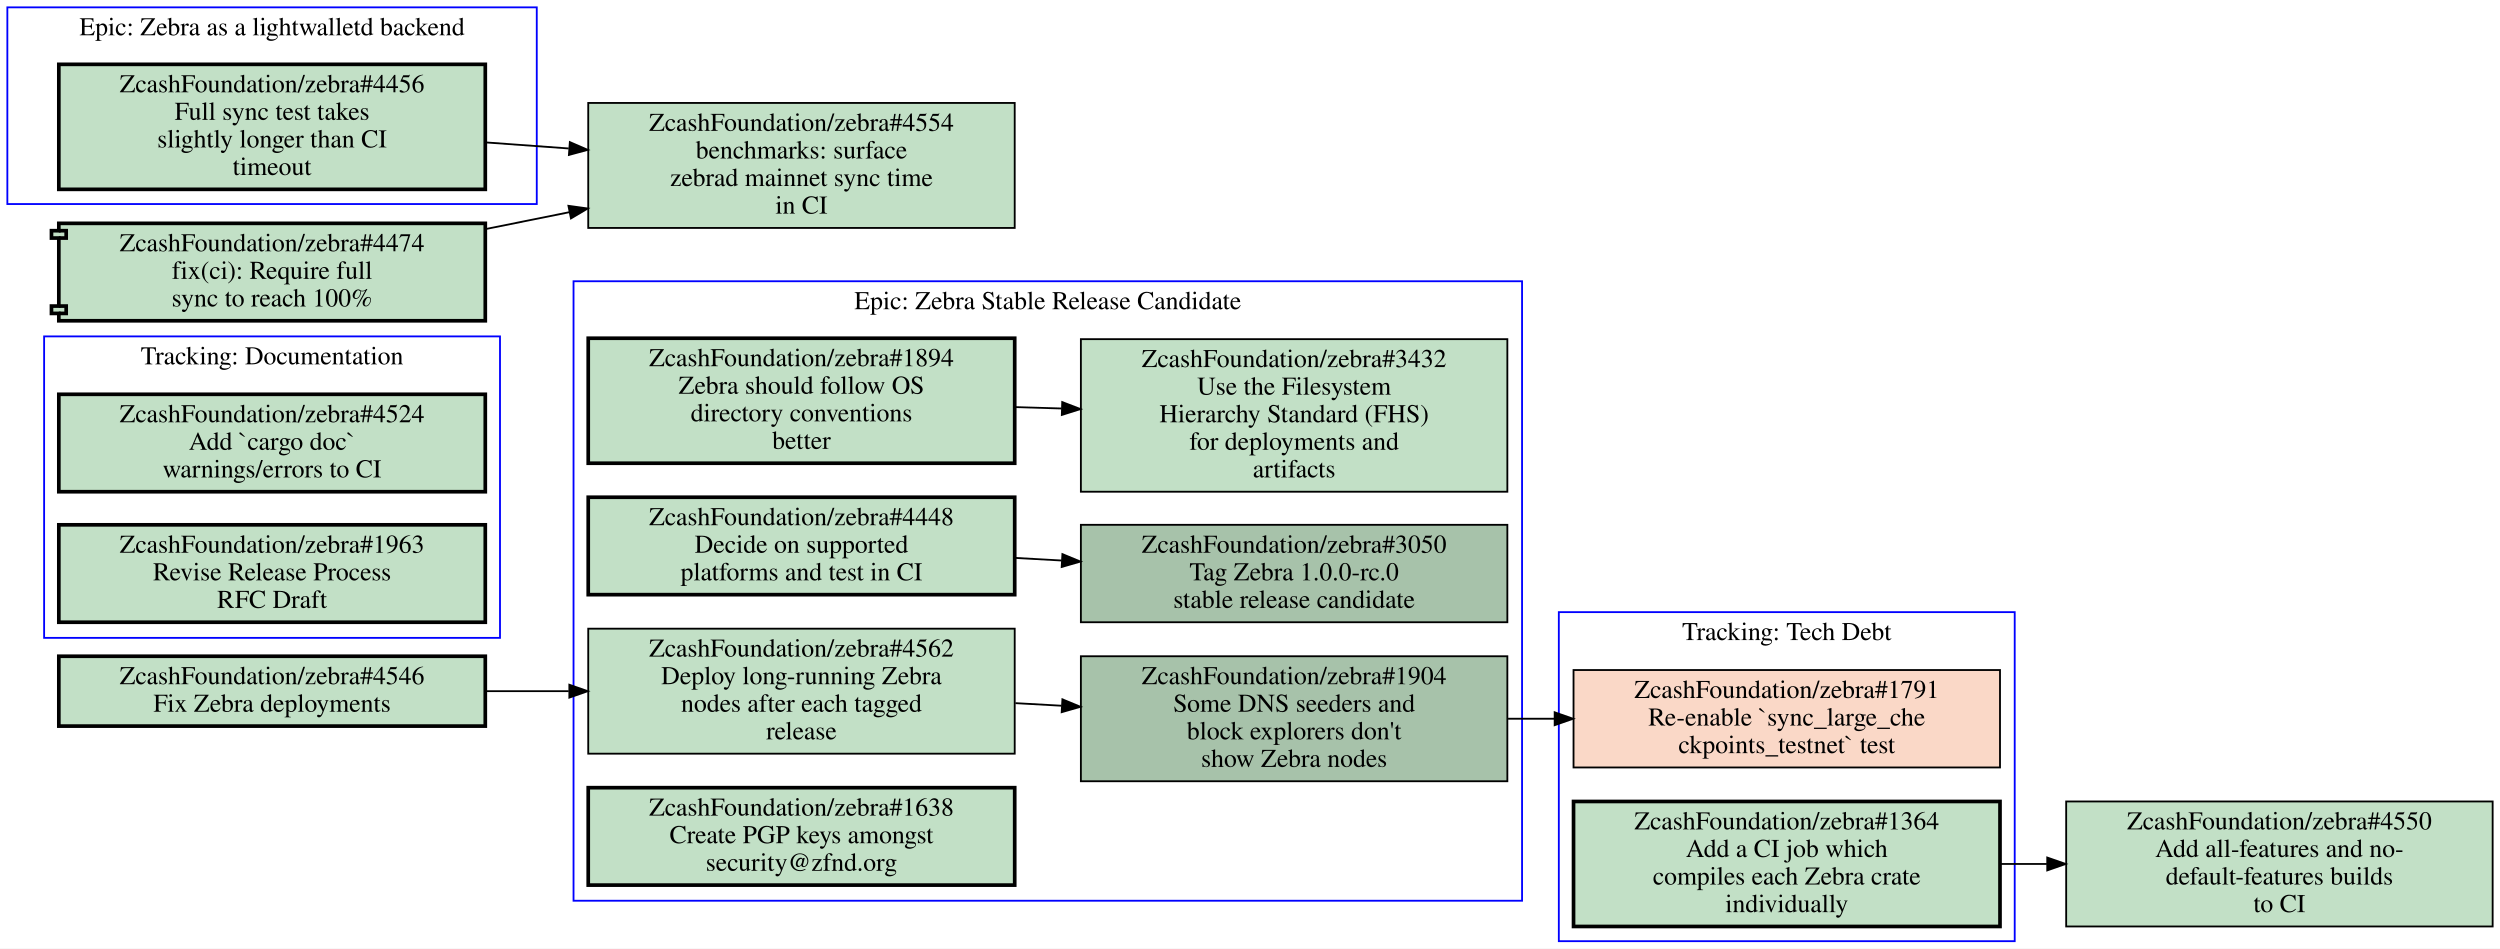
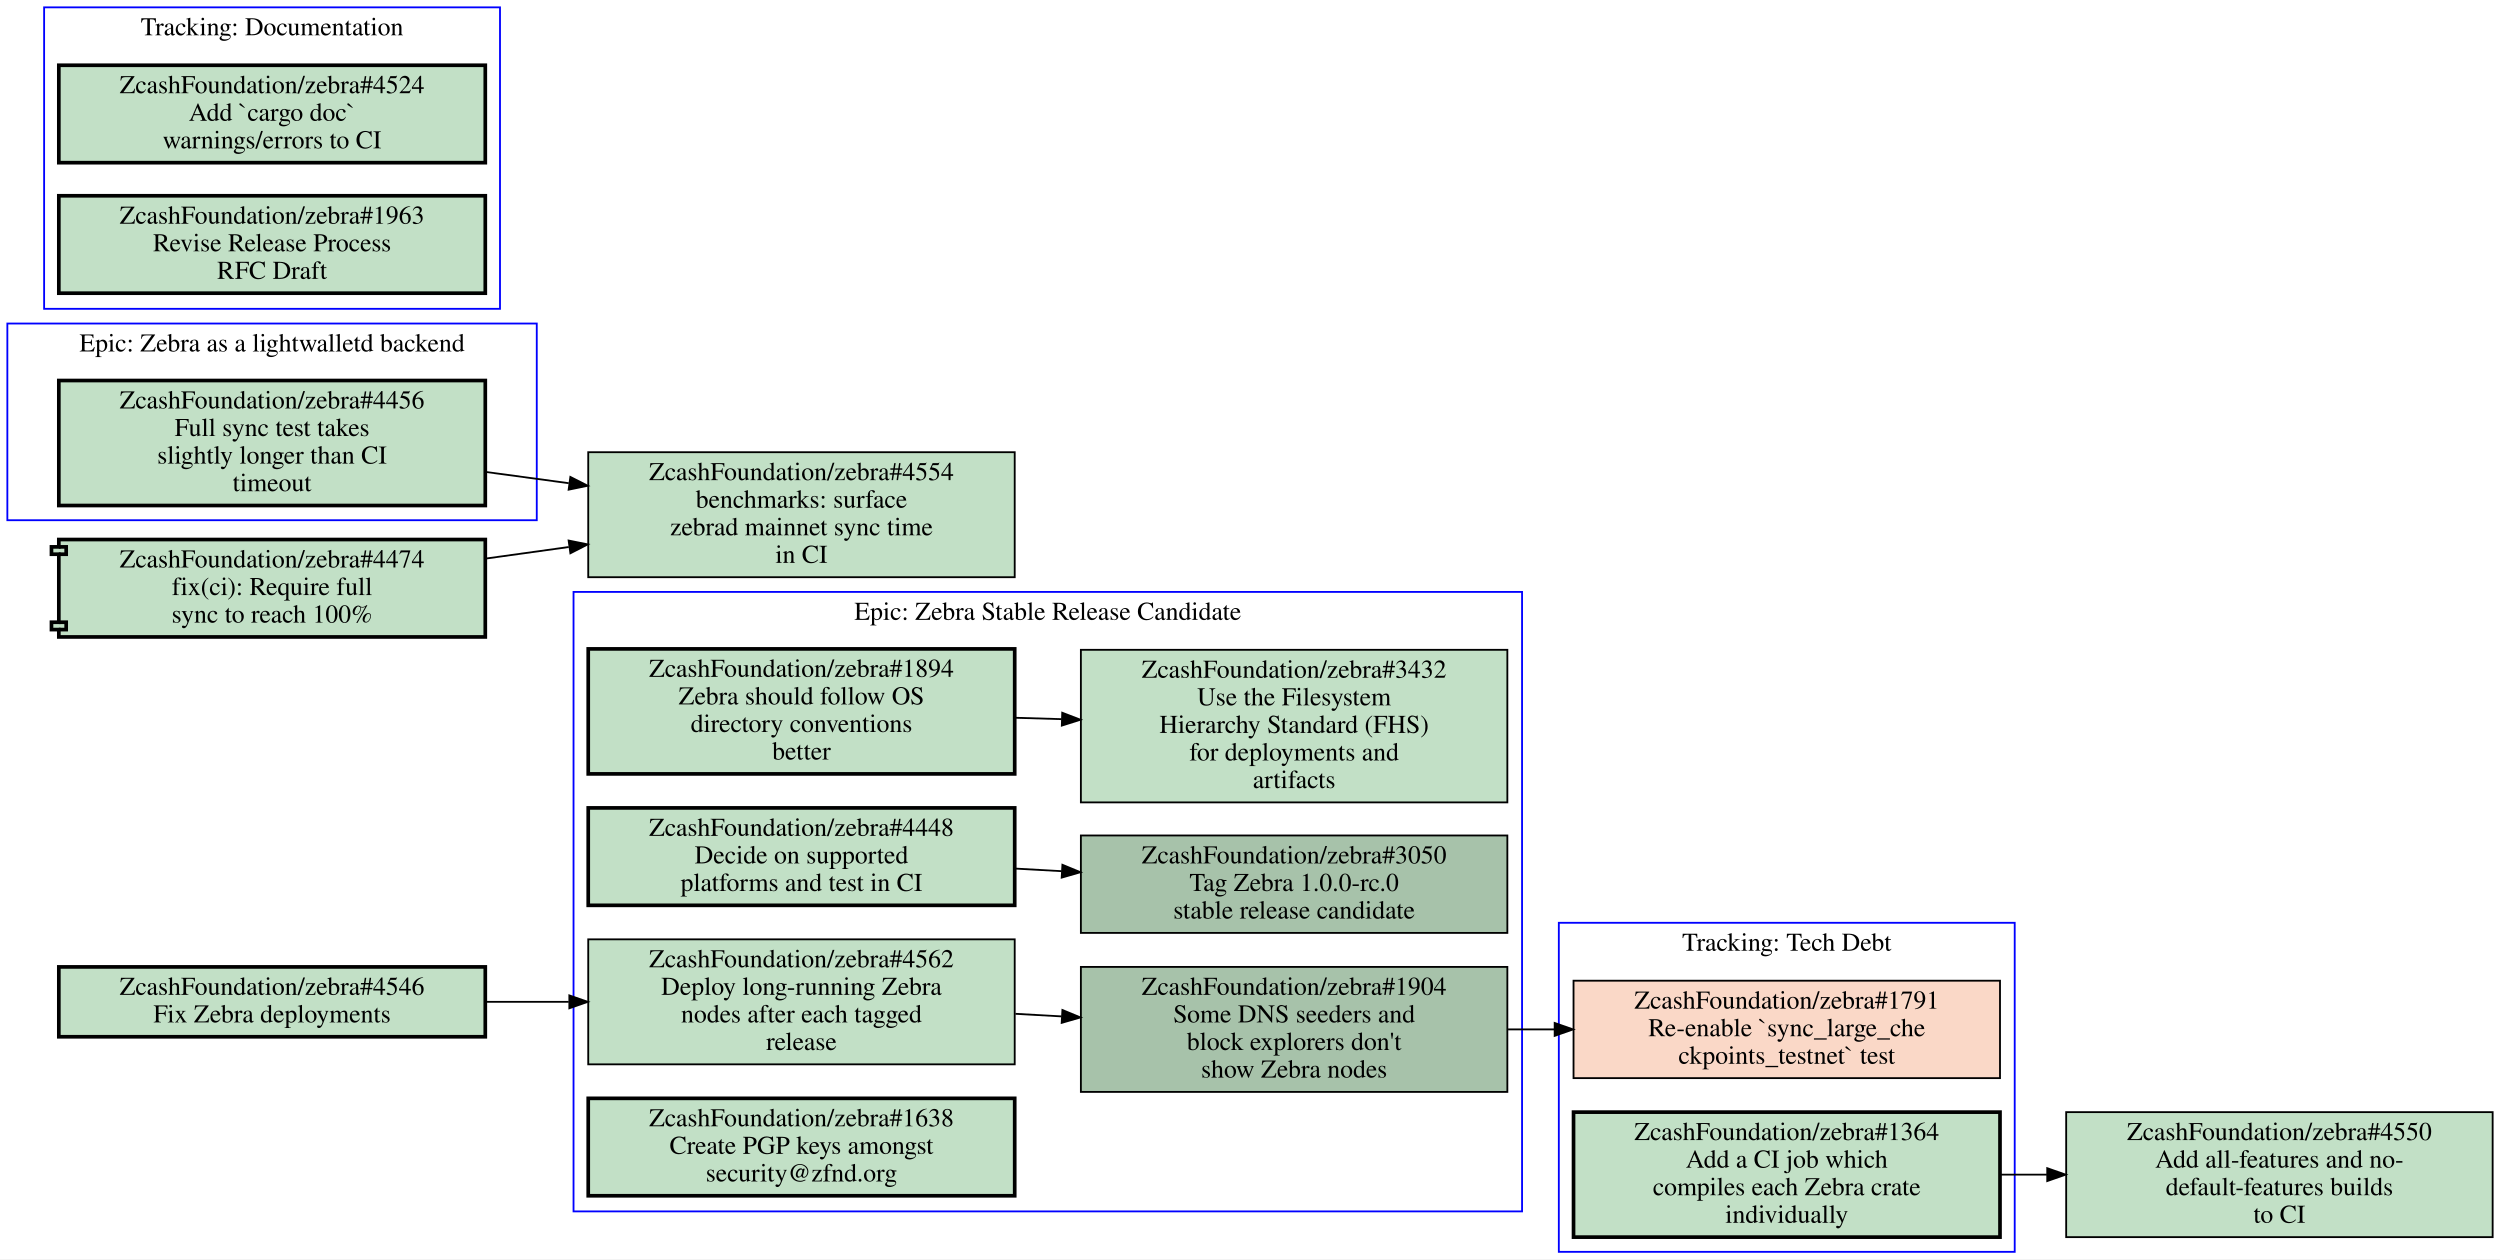
- <svg xmlns="http://www.w3.org/2000/svg" xmlns:xlink="http://www.w3.org/1999/xlink" width="1360pt" height="516pt" viewBox="0.00 0.00 1360.00 516.00">
-   <g id="graph0" class="graph" transform="scale(1 1) rotate(0) translate(4 512)">
-     <polygon fill="#ffffff" stroke="transparent" points="-4,4 -4,-512 1356,-512 1356,4 -4,4" />
+ <svg xmlns="http://www.w3.org/2000/svg" xmlns:xlink="http://www.w3.org/1999/xlink" width="1360pt" height="685pt" viewBox="0.00 0.00 1360.00 685.00">
+   <g id="graph0" class="graph" transform="scale(1 1) rotate(0) translate(4 681)">
+     <polygon fill="#ffffff" stroke="transparent" points="-4,4 -4,-681 1356,-681 1356,4 -4,4" />
    <g id="clust1" class="cluster">
-       <polygon fill="none" stroke="#0000ff" points="20,-165 20,-329 268,-329 268,-165 20,-165" />
-       <text text-anchor="middle" x="144" y="-313.8" font-family="Times,serif" font-size="14.00" fill="#000000">Tracking: Documentation</text>
+       <polygon fill="none" stroke="#0000ff" points="844,0 844,-179 1092,-179 1092,0 844,0" />
+       <text text-anchor="middle" x="968" y="-163.8" font-family="Times,serif" font-size="14.00" fill="#000000">Tracking: Tech Debt</text>
    </g>
    <g id="clust2" class="cluster">
      <polygon fill="none" stroke="#0000ff" points="308,-22 308,-359 824,-359 824,-22 308,-22" />
      <text text-anchor="middle" x="566" y="-343.8" font-family="Times,serif" font-size="14.00" fill="#000000">Epic: Zebra Stable Release Candidate</text>
    </g>
    <g id="clust3" class="cluster">
-       <polygon fill="none" stroke="#0000ff" points="844,0 844,-179 1092,-179 1092,0 844,0" />
-       <text text-anchor="middle" x="968" y="-163.8" font-family="Times,serif" font-size="14.00" fill="#000000">Tracking: Tech Debt</text>
+       <polygon fill="none" stroke="#0000ff" points="0,-398 0,-505 288,-505 288,-398 0,-398" />
+       <text text-anchor="middle" x="144" y="-489.8" font-family="Times,serif" font-size="14.00" fill="#000000">Epic: Zebra as a lightwalletd backend</text>
    </g>
    <g id="clust4" class="cluster">
-       <polygon fill="none" stroke="#0000ff" points="0,-401 0,-508 288,-508 288,-401 0,-401" />
-       <text text-anchor="middle" x="144" y="-492.8" font-family="Times,serif" font-size="14.00" fill="#000000">Epic: Zebra as a lightwalletd backend</text>
-     </g>
-     <g id="node1" class="node open">
+       <polygon fill="none" stroke="#0000ff" points="20,-513 20,-677 268,-677 268,-513 20,-513" />
+       <text text-anchor="middle" x="144" y="-661.8" font-family="Times,serif" font-size="14.00" fill="#000000">Tracking: Documentation</text>
+     </g>
+     <g id="node1" class="node closed">
      <g id="a_node1">
-         <a xlink:href="https://github.com/ZcashFoundation/zebra/issues/4524" xlink:title="ZcashFoundation/zebra#4524&#10;Add `cargo doc`&#10;warnings/errors to CI" target="_blank">
-           <polygon fill="#c2e0c6" stroke="#000000" stroke-width="2" points="260,-297.5 28,-297.5 28,-244.5 260,-244.5 260,-297.5" />
-           <text text-anchor="middle" x="144" y="-282.3" font-family="Times,serif" font-size="14.00" fill="#000000">ZcashFoundation/zebra#4524</text>
-           <text text-anchor="middle" x="144" y="-267.3" font-family="Times,serif" font-size="14.00" fill="#000000">Add `cargo doc`</text>
-           <text text-anchor="middle" x="144" y="-252.3" font-family="Times,serif" font-size="14.00" fill="#000000">warnings/errors to CI</text>
+         <a xlink:href="https://github.com/ZcashFoundation/zebra/issues/1791" xlink:title="ZcashFoundation/zebra#1791&#10;Re-enable `sync_large_che&#10;ckpoints_testnet` test" target="_blank">
+           <polygon fill="#fad8c7" stroke="#000000" points="1084,-147.5 852,-147.5 852,-94.5 1084,-94.5 1084,-147.5" />
+           <text text-anchor="middle" x="968" y="-132.3" font-family="Times,serif" font-size="14.00" fill="#000000">ZcashFoundation/zebra#1791</text>
+           <text text-anchor="middle" x="968" y="-117.3" font-family="Times,serif" font-size="14.00" fill="#000000">Re-enable `sync_large_che</text>
+           <text text-anchor="middle" x="968" y="-102.3" font-family="Times,serif" font-size="14.00" fill="#000000">ckpoints_testnet` test</text>
        </a>
      </g>
    </g>
    <g id="node2" class="node open">
      <g id="a_node2">
-         <a xlink:href="https://github.com/ZcashFoundation/zebra/issues/1963" xlink:title="ZcashFoundation/zebra#1963&#10;Revise Release Process&#10;RFC Draft" target="_blank">
-           <polygon fill="#c2e0c6" stroke="#000000" stroke-width="2" points="260,-226.5 28,-226.5 28,-173.5 260,-173.5 260,-226.5" />
-           <text text-anchor="middle" x="144" y="-211.3" font-family="Times,serif" font-size="14.00" fill="#000000">ZcashFoundation/zebra#1963</text>
-           <text text-anchor="middle" x="144" y="-196.3" font-family="Times,serif" font-size="14.00" fill="#000000">Revise Release Process</text>
-           <text text-anchor="middle" x="144" y="-181.3" font-family="Times,serif" font-size="14.00" fill="#000000">RFC Draft</text>
-         </a>
-       </g>
+         <a xlink:href="https://github.com/ZcashFoundation/zebra/issues/1364" xlink:title="ZcashFoundation/zebra#1364&#10;Add a CI job which&#10;compiles each Zebra crate&#10;individually" target="_blank">
+           <polygon fill="#c2e0c6" stroke="#000000" stroke-width="2" points="1084,-76 852,-76 852,-8 1084,-8 1084,-76" />
+           <text text-anchor="middle" x="968" y="-60.8" font-family="Times,serif" font-size="14.00" fill="#000000">ZcashFoundation/zebra#1364</text>
+           <text text-anchor="middle" x="968" y="-45.8" font-family="Times,serif" font-size="14.00" fill="#000000">Add a CI job which</text>
+           <text text-anchor="middle" x="968" y="-30.8" font-family="Times,serif" font-size="14.00" fill="#000000">compiles each Zebra crate</text>
+           <text text-anchor="middle" x="968" y="-15.8" font-family="Times,serif" font-size="14.00" fill="#000000">individually</text>
+         </a>
+       </g>
+     </g>
+     <g id="node13" class="node open">
+       <g id="a_node13">
+         <a xlink:href="https://github.com/ZcashFoundation/zebra/issues/4550" xlink:title="ZcashFoundation/zebra#4550&#10;Add all-features and no-&#10;default-features builds&#10;to CI" target="_blank">
+           <polygon fill="#c2e0c6" stroke="#000000" points="1352,-76 1120,-76 1120,-8 1352,-8 1352,-76" />
+           <text text-anchor="middle" x="1236" y="-60.8" font-family="Times,serif" font-size="14.00" fill="#000000">ZcashFoundation/zebra#4550</text>
+           <text text-anchor="middle" x="1236" y="-45.8" font-family="Times,serif" font-size="14.00" fill="#000000">Add all-features and no-</text>
+           <text text-anchor="middle" x="1236" y="-30.8" font-family="Times,serif" font-size="14.00" fill="#000000">default-features builds</text>
+           <text text-anchor="middle" x="1236" y="-15.8" font-family="Times,serif" font-size="14.00" fill="#000000">to CI</text>
+         </a>
+       </g>
+     </g>
+     <g id="edge4" class="edge">
+       <path fill="none" stroke="#000000" d="M1084.4,-42C1092.7,-42 1101.1,-42 1109.5,-42" />
+       <polygon fill="#000000" stroke="#000000" points="1109.7,-45.5 1119.7,-42 1109.7,-38.5 1109.7,-45.5" />
    </g>
    <g id="node3" class="node open">
      <g id="a_node3">
        <a xlink:href="https://github.com/ZcashFoundation/zebra/issues/1894" xlink:title="ZcashFoundation/zebra#1894&#10;Zebra should follow OS&#10;directory conventions&#10;better" target="_blank">
          <polygon fill="#c2e0c6" stroke="#000000" stroke-width="2" points="548,-328 316,-328 316,-260 548,-260 548,-328" />
          <text text-anchor="middle" x="432" y="-312.8" font-family="Times,serif" font-size="14.00" fill="#000000">ZcashFoundation/zebra#1894</text>
          <text text-anchor="middle" x="432" y="-297.8" font-family="Times,serif" font-size="14.00" fill="#000000">Zebra should follow OS</text>
          <text text-anchor="middle" x="432" y="-282.8" font-family="Times,serif" font-size="14.00" fill="#000000">directory conventions</text>
          <text text-anchor="middle" x="432" y="-267.8" font-family="Times,serif" font-size="14.00" fill="#000000">better</text>
        </a>
      </g>
    </g>
    <g id="node4" class="node open">
      <g id="a_node4">
        <a xlink:href="https://github.com/ZcashFoundation/zebra/issues/3432" xlink:title="ZcashFoundation/zebra#3432&#10;Use the Filesystem&#10;Hierarchy Standard (FHS)&#10;for deployments and&#10;artifacts" target="_blank">
          <polygon fill="#c2e0c6" stroke="#000000" points="816,-327.5 584,-327.5 584,-244.5 816,-244.5 816,-327.5" />
          <text text-anchor="middle" x="700" y="-312.3" font-family="Times,serif" font-size="14.00" fill="#000000">ZcashFoundation/zebra#3432</text>
          <text text-anchor="middle" x="700" y="-297.3" font-family="Times,serif" font-size="14.00" fill="#000000">Use the Filesystem</text>
          <text text-anchor="middle" x="700" y="-282.3" font-family="Times,serif" font-size="14.00" fill="#000000">Hierarchy Standard (FHS)</text>
          <text text-anchor="middle" x="700" y="-267.3" font-family="Times,serif" font-size="14.00" fill="#000000">for deployments and</text>
          <text text-anchor="middle" x="700" y="-252.3" font-family="Times,serif" font-size="14.00" fill="#000000">artifacts</text>
        </a>
      </g>
    </g>
    <g id="edge1" class="edge">
      <path fill="none" stroke="#000000" d="M548.38,-290.53C556.71,-290.28 565.14,-290.03 573.53,-289.78" />
      <polygon fill="#000000" stroke="#000000" points="573.851,-293.272 583.74,-289.47 573.638,-286.275 573.851,-293.272" />
    </g>
    <g id="node5" class="node open">
      <g id="a_node5">
        <a xlink:href="https://github.com/ZcashFoundation/zebra/issues/3050" xlink:title="ZcashFoundation/zebra#3050&#10;Tag Zebra 1.0.0-rc.0&#10;stable release candidate" target="_blank">
          <polygon fill="#a7c2aa" stroke="#000000" points="816,-226.5 584,-226.5 584,-173.5 816,-173.5 816,-226.5" />
          <text text-anchor="middle" x="700" y="-211.3" font-family="Times,serif" font-size="14.00" fill="#000000">ZcashFoundation/zebra#3050</text>
          <text text-anchor="middle" x="700" y="-196.3" font-family="Times,serif" font-size="14.00" fill="#000000">Tag Zebra 1.0.0-rc.0</text>
          <text text-anchor="middle" x="700" y="-181.3" font-family="Times,serif" font-size="14.00" fill="#000000">stable release candidate</text>
        </a>
      </g>
    </g>
    <g id="node6" class="node open">
      <g id="a_node6">
        <a xlink:href="https://github.com/ZcashFoundation/zebra/issues/1904" xlink:title="ZcashFoundation/zebra#1904&#10;Some DNS seeders and&#10;block explorers don't&#10;show Zebra nodes" target="_blank">
          <polygon fill="#a7c2aa" stroke="#000000" points="816,-155 584,-155 584,-87 816,-87 816,-155" />
          <text text-anchor="middle" x="700" y="-139.8" font-family="Times,serif" font-size="14.00" fill="#000000">ZcashFoundation/zebra#1904</text>
          <text text-anchor="middle" x="700" y="-124.8" font-family="Times,serif" font-size="14.00" fill="#000000">Some DNS seeders and</text>
          <text text-anchor="middle" x="700" y="-109.8" font-family="Times,serif" font-size="14.00" fill="#000000">block explorers don't</text>
          <text text-anchor="middle" x="700" y="-94.8" font-family="Times,serif" font-size="14.00" fill="#000000">show Zebra nodes</text>
        </a>
      </g>
    </g>
-     <g id="node10" class="node closed">
-       <g id="a_node10">
-         <a xlink:href="https://github.com/ZcashFoundation/zebra/issues/1791" xlink:title="ZcashFoundation/zebra#1791&#10;Re-enable `sync_large_che&#10;ckpoints_testnet` test" target="_blank">
-           <polygon fill="#fad8c7" stroke="#000000" points="1084,-147.5 852,-147.5 852,-94.5 1084,-94.5 1084,-147.5" />
-           <text text-anchor="middle" x="968" y="-132.3" font-family="Times,serif" font-size="14.00" fill="#000000">ZcashFoundation/zebra#1791</text>
-           <text text-anchor="middle" x="968" y="-117.3" font-family="Times,serif" font-size="14.00" fill="#000000">Re-enable `sync_large_che</text>
-           <text text-anchor="middle" x="968" y="-102.3" font-family="Times,serif" font-size="14.00" fill="#000000">ckpoints_testnet` test</text>
-         </a>
-       </g>
-     </g>
    <g id="edge5" class="edge">
      <path fill="none" stroke="#000000" d="M816.38,-121C824.71,-121 833.14,-121 841.53,-121" />
      <polygon fill="#000000" stroke="#000000" points="841.74,-124.5 851.74,-121 841.74,-117.5 841.74,-124.5" />
    </g>
    <g id="node7" class="node open">
      <g id="a_node7">
        <a xlink:href="https://github.com/ZcashFoundation/zebra/issues/4448" xlink:title="ZcashFoundation/zebra#4448&#10;Decide on supported&#10;platforms and test in CI" target="_blank">
          <polygon fill="#c2e0c6" stroke="#000000" stroke-width="2" points="548,-241.5 316,-241.5 316,-188.5 548,-188.5 548,-241.5" />
          <text text-anchor="middle" x="432" y="-226.3" font-family="Times,serif" font-size="14.00" fill="#000000">ZcashFoundation/zebra#4448</text>
          <text text-anchor="middle" x="432" y="-211.3" font-family="Times,serif" font-size="14.00" fill="#000000">Decide on supported</text>
          <text text-anchor="middle" x="432" y="-196.3" font-family="Times,serif" font-size="14.00" fill="#000000">platforms and test in CI</text>
        </a>
      </g>
    </g>
    <g id="edge2" class="edge">
      <path fill="none" stroke="#000000" d="M548.38,-208.49C556.71,-208.02 565.14,-207.55 573.53,-207.08" />
      <polygon fill="#000000" stroke="#000000" points="573.951,-210.562 583.74,-206.51 573.56,-203.573 573.951,-210.562" />
    </g>
    <g id="node8" class="node open">
      <g id="a_node8">
        <a xlink:href="https://github.com/ZcashFoundation/zebra/issues/4562" xlink:title="ZcashFoundation/zebra#4562&#10;Deploy long-running Zebra&#10;nodes after each tagged&#10;release" target="_blank">
          <polygon fill="#c2e0c6" stroke="#000000" points="548,-170 316,-170 316,-102 548,-102 548,-170" />
          <text text-anchor="middle" x="432" y="-154.8" font-family="Times,serif" font-size="14.00" fill="#000000">ZcashFoundation/zebra#4562</text>
          <text text-anchor="middle" x="432" y="-139.8" font-family="Times,serif" font-size="14.00" fill="#000000">Deploy long-running Zebra</text>
          <text text-anchor="middle" x="432" y="-124.8" font-family="Times,serif" font-size="14.00" fill="#000000">nodes after each tagged</text>
          <text text-anchor="middle" x="432" y="-109.8" font-family="Times,serif" font-size="14.00" fill="#000000">release</text>
        </a>
      </g>
    </g>
    <g id="edge3" class="edge">
      <path fill="none" stroke="#000000" d="M548.38,-129.49C556.71,-129.02 565.14,-128.55 573.53,-128.08" />
      <polygon fill="#000000" stroke="#000000" points="573.951,-131.562 583.74,-127.51 573.56,-124.573 573.951,-131.562" />
    </g>
    <g id="node9" class="node open">
      <g id="a_node9">
        <a xlink:href="https://github.com/ZcashFoundation/zebra/issues/1638" xlink:title="ZcashFoundation/zebra#1638&#10;Create PGP keys amongst&#10;security@zfnd.org" target="_blank">
          <polygon fill="#c2e0c6" stroke="#000000" stroke-width="2" points="548,-83.5 316,-83.5 316,-30.5 548,-30.5 548,-83.5" />
          <text text-anchor="middle" x="432" y="-68.3" font-family="Times,serif" font-size="14.00" fill="#000000">ZcashFoundation/zebra#1638</text>
          <text text-anchor="middle" x="432" y="-53.3" font-family="Times,serif" font-size="14.00" fill="#000000">Create PGP keys amongst</text>
          <text text-anchor="middle" x="432" y="-38.3" font-family="Times,serif" font-size="14.00" fill="#000000">security@zfnd.org</text>
        </a>
      </g>
    </g>
-     <g id="node11" class="node open">
-       <g id="a_node11">
-         <a xlink:href="https://github.com/ZcashFoundation/zebra/issues/1364" xlink:title="ZcashFoundation/zebra#1364&#10;Add a CI job which&#10;compiles each Zebra crate&#10;individually" target="_blank">
-           <polygon fill="#c2e0c6" stroke="#000000" stroke-width="2" points="1084,-76 852,-76 852,-8 1084,-8 1084,-76" />
-           <text text-anchor="middle" x="968" y="-60.8" font-family="Times,serif" font-size="14.00" fill="#000000">ZcashFoundation/zebra#1364</text>
-           <text text-anchor="middle" x="968" y="-45.8" font-family="Times,serif" font-size="14.00" fill="#000000">Add a CI job which</text>
-           <text text-anchor="middle" x="968" y="-30.8" font-family="Times,serif" font-size="14.00" fill="#000000">compiles each Zebra crate</text>
-           <text text-anchor="middle" x="968" y="-15.8" font-family="Times,serif" font-size="14.00" fill="#000000">individually</text>
-         </a>
-       </g>
-     </g>
-     <g id="node13" class="node open">
-       <g id="a_node13">
-         <a xlink:href="https://github.com/ZcashFoundation/zebra/issues/4550" xlink:title="ZcashFoundation/zebra#4550&#10;Add all-features and no-&#10;default-features builds&#10;to CI" target="_blank">
-           <polygon fill="#c2e0c6" stroke="#000000" points="1352,-76 1120,-76 1120,-8 1352,-8 1352,-76" />
-           <text text-anchor="middle" x="1236" y="-60.8" font-family="Times,serif" font-size="14.00" fill="#000000">ZcashFoundation/zebra#4550</text>
-           <text text-anchor="middle" x="1236" y="-45.8" font-family="Times,serif" font-size="14.00" fill="#000000">Add all-features and no-</text>
-           <text text-anchor="middle" x="1236" y="-30.8" font-family="Times,serif" font-size="14.00" fill="#000000">default-features builds</text>
-           <text text-anchor="middle" x="1236" y="-15.8" font-family="Times,serif" font-size="14.00" fill="#000000">to CI</text>
-         </a>
-       </g>
-     </g>
-     <g id="edge4" class="edge">
-       <path fill="none" stroke="#000000" d="M1084.4,-42C1092.7,-42 1101.1,-42 1109.5,-42" />
-       <polygon fill="#000000" stroke="#000000" points="1109.7,-45.5 1119.7,-42 1109.7,-38.5 1109.7,-45.5" />
-     </g>
-     <g id="node12" class="node open">
-       <g id="a_node12">
+     <g id="node10" class="node open">
+       <g id="a_node10">
        <a xlink:href="https://github.com/ZcashFoundation/zebra/issues/4456" xlink:title="ZcashFoundation/zebra#4456&#10;Full sync test takes&#10;slightly longer than CI&#10;timeout" target="_blank">
-           <polygon fill="#c2e0c6" stroke="#000000" stroke-width="2" points="260,-477 28,-477 28,-409 260,-409 260,-477" />
-           <text text-anchor="middle" x="144" y="-461.8" font-family="Times,serif" font-size="14.00" fill="#000000">ZcashFoundation/zebra#4456</text>
-           <text text-anchor="middle" x="144" y="-446.8" font-family="Times,serif" font-size="14.00" fill="#000000">Full sync test takes</text>
-           <text text-anchor="middle" x="144" y="-431.8" font-family="Times,serif" font-size="14.00" fill="#000000">slightly longer than CI</text>
-           <text text-anchor="middle" x="144" y="-416.8" font-family="Times,serif" font-size="14.00" fill="#000000">timeout</text>
+           <polygon fill="#c2e0c6" stroke="#000000" stroke-width="2" points="260,-474 28,-474 28,-406 260,-406 260,-474" />
+           <text text-anchor="middle" x="144" y="-458.8" font-family="Times,serif" font-size="14.00" fill="#000000">ZcashFoundation/zebra#4456</text>
+           <text text-anchor="middle" x="144" y="-443.8" font-family="Times,serif" font-size="14.00" fill="#000000">Full sync test takes</text>
+           <text text-anchor="middle" x="144" y="-428.8" font-family="Times,serif" font-size="14.00" fill="#000000">slightly longer than CI</text>
+           <text text-anchor="middle" x="144" y="-413.8" font-family="Times,serif" font-size="14.00" fill="#000000">timeout</text>
        </a>
      </g>
    </g>
    <g id="node14" class="node open">
      <g id="a_node14">
        <a xlink:href="https://github.com/ZcashFoundation/zebra/issues/4554" xlink:title="ZcashFoundation/zebra#4554&#10;benchmarks: surface&#10;zebrad mainnet sync time&#10;in CI" target="_blank">
-           <polygon fill="#c2e0c6" stroke="#000000" points="548,-456 316,-456 316,-388 548,-388 548,-456" />
-           <text text-anchor="middle" x="432" y="-440.8" font-family="Times,serif" font-size="14.00" fill="#000000">ZcashFoundation/zebra#4554</text>
-           <text text-anchor="middle" x="432" y="-425.8" font-family="Times,serif" font-size="14.00" fill="#000000">benchmarks: surface</text>
-           <text text-anchor="middle" x="432" y="-410.8" font-family="Times,serif" font-size="14.00" fill="#000000">zebrad mainnet sync time</text>
-           <text text-anchor="middle" x="432" y="-395.8" font-family="Times,serif" font-size="14.00" fill="#000000">in CI</text>
+           <polygon fill="#c2e0c6" stroke="#000000" points="548,-435 316,-435 316,-367 548,-367 548,-435" />
+           <text text-anchor="middle" x="432" y="-419.8" font-family="Times,serif" font-size="14.00" fill="#000000">ZcashFoundation/zebra#4554</text>
+           <text text-anchor="middle" x="432" y="-404.8" font-family="Times,serif" font-size="14.00" fill="#000000">benchmarks: surface</text>
+           <text text-anchor="middle" x="432" y="-389.8" font-family="Times,serif" font-size="14.00" fill="#000000">zebrad mainnet sync time</text>
+           <text text-anchor="middle" x="432" y="-374.8" font-family="Times,serif" font-size="14.00" fill="#000000">in CI</text>
        </a>
      </g>
    </g>
    <g id="edge6" class="edge">
-       <path fill="none" stroke="#000000" d="M260.31,-434.52C275.15,-433.44 290.4,-432.33 305.39,-431.23" />
-       <polygon fill="#000000" stroke="#000000" points="306,-434.695 315.72,-430.48 305.493,-427.713 306,-434.695" />
+       <path fill="none" stroke="#000000" d="M260.31,-424.25C275.15,-422.24 290.4,-420.18 305.39,-418.14" />
+       <polygon fill="#000000" stroke="#000000" points="306.276,-421.552 315.72,-416.75 305.342,-414.615 306.276,-421.552" />
+     </g>
+     <g id="node11" class="node open">
+       <g id="a_node11">
+         <a xlink:href="https://github.com/ZcashFoundation/zebra/issues/4524" xlink:title="ZcashFoundation/zebra#4524&#10;Add `cargo doc`&#10;warnings/errors to CI" target="_blank">
+           <polygon fill="#c2e0c6" stroke="#000000" stroke-width="2" points="260,-645.5 28,-645.5 28,-592.5 260,-592.5 260,-645.5" />
+           <text text-anchor="middle" x="144" y="-630.3" font-family="Times,serif" font-size="14.00" fill="#000000">ZcashFoundation/zebra#4524</text>
+           <text text-anchor="middle" x="144" y="-615.3" font-family="Times,serif" font-size="14.00" fill="#000000">Add `cargo doc`</text>
+           <text text-anchor="middle" x="144" y="-600.3" font-family="Times,serif" font-size="14.00" fill="#000000">warnings/errors to CI</text>
+         </a>
+       </g>
+     </g>
+     <g id="node12" class="node open">
+       <g id="a_node12">
+         <a xlink:href="https://github.com/ZcashFoundation/zebra/issues/1963" xlink:title="ZcashFoundation/zebra#1963&#10;Revise Release Process&#10;RFC Draft" target="_blank">
+           <polygon fill="#c2e0c6" stroke="#000000" stroke-width="2" points="260,-574.5 28,-574.5 28,-521.5 260,-521.5 260,-574.5" />
+           <text text-anchor="middle" x="144" y="-559.3" font-family="Times,serif" font-size="14.00" fill="#000000">ZcashFoundation/zebra#1963</text>
+           <text text-anchor="middle" x="144" y="-544.3" font-family="Times,serif" font-size="14.00" fill="#000000">Revise Release Process</text>
+           <text text-anchor="middle" x="144" y="-529.3" font-family="Times,serif" font-size="14.00" fill="#000000">RFC Draft</text>
+         </a>
+       </g>
    </g>
    <g id="node15" class="node open">
      <g id="a_node15">
        <a xlink:href="https://github.com/ZcashFoundation/zebra/pull/4474" xlink:title="ZcashFoundation/zebra#4474&#10;fix(ci): Require full&#10;sync to reach 100%" target="_blank">
-           <polygon fill="#c2e0c6" stroke="#000000" stroke-width="2" points="260,-390.5 28,-390.5 28,-386.5 24,-386.5 24,-382.5 28,-382.5 28,-345.5 24,-345.5 24,-341.5 28,-341.5 28,-337.5 260,-337.5 260,-390.5" />
-           <polyline fill="none" stroke="#000000" stroke-width="2" points="28,-386.5 32,-386.5 32,-382.5 28,-382.5 " />
-           <polyline fill="none" stroke="#000000" stroke-width="2" points="28,-345.5 32,-345.5 32,-341.5 28,-341.5 " />
-           <text text-anchor="middle" x="144" y="-375.3" font-family="Times,serif" font-size="14.00" fill="#000000">ZcashFoundation/zebra#4474</text>
-           <text text-anchor="middle" x="144" y="-360.3" font-family="Times,serif" font-size="14.00" fill="#000000">fix(ci): Require full</text>
-           <text text-anchor="middle" x="144" y="-345.3" font-family="Times,serif" font-size="14.00" fill="#000000">sync to reach 100%</text>
+           <polygon fill="#c2e0c6" stroke="#000000" stroke-width="2" points="260,-387.5 28,-387.5 28,-383.5 24,-383.5 24,-379.5 28,-379.5 28,-342.5 24,-342.5 24,-338.5 28,-338.5 28,-334.5 260,-334.5 260,-387.5" />
+           <polyline fill="none" stroke="#000000" stroke-width="2" points="28,-383.5 32,-383.5 32,-379.5 28,-379.5 " />
+           <polyline fill="none" stroke="#000000" stroke-width="2" points="28,-342.5 32,-342.5 32,-338.5 28,-338.5 " />
+           <text text-anchor="middle" x="144" y="-372.3" font-family="Times,serif" font-size="14.00" fill="#000000">ZcashFoundation/zebra#4474</text>
+           <text text-anchor="middle" x="144" y="-357.3" font-family="Times,serif" font-size="14.00" fill="#000000">fix(ci): Require full</text>
+           <text text-anchor="middle" x="144" y="-342.3" font-family="Times,serif" font-size="14.00" fill="#000000">sync to reach 100%</text>
        </a>
      </g>
    </g>
    <g id="edge7" class="edge">
-       <path fill="none" stroke="#000000" d="M260.31,-387.42C275.29,-390.44 290.69,-393.54 305.83,-396.59" />
-       <polygon fill="#000000" stroke="#000000" points="305.226,-400.039 315.72,-398.58 306.607,-393.176 305.226,-400.039" />
+       <path fill="none" stroke="#000000" d="M260.31,-377.15C275.15,-379.22 290.4,-381.33 305.39,-383.42" />
+       <polygon fill="#000000" stroke="#000000" points="305.334,-386.946 315.72,-384.85 306.294,-380.012 305.334,-386.946" />
    </g>
    <g id="node16" class="node open">
      <g id="a_node16">
        <a xlink:href="https://github.com/ZcashFoundation/zebra/issues/4546" xlink:title="ZcashFoundation/zebra#4546&#10;Fix Zebra deployments" target="_blank">
          <polygon fill="#c2e0c6" stroke="#000000" stroke-width="2" points="260,-155 28,-155 28,-117 260,-117 260,-155" />
          <text text-anchor="middle" x="144" y="-139.8" font-family="Times,serif" font-size="14.00" fill="#000000">ZcashFoundation/zebra#4546</text>
          <text text-anchor="middle" x="144" y="-124.8" font-family="Times,serif" font-size="14.00" fill="#000000">Fix Zebra deployments</text>
        </a>
      </g>
    </g>
    <g id="edge8" class="edge">
      <path fill="none" stroke="#000000" d="M260.31,-136C275.15,-136 290.4,-136 305.39,-136" />
      <polygon fill="#000000" stroke="#000000" points="305.72,-139.5 315.72,-136 305.72,-132.5 305.72,-139.5" />
    </g>
  </g>
</svg>
